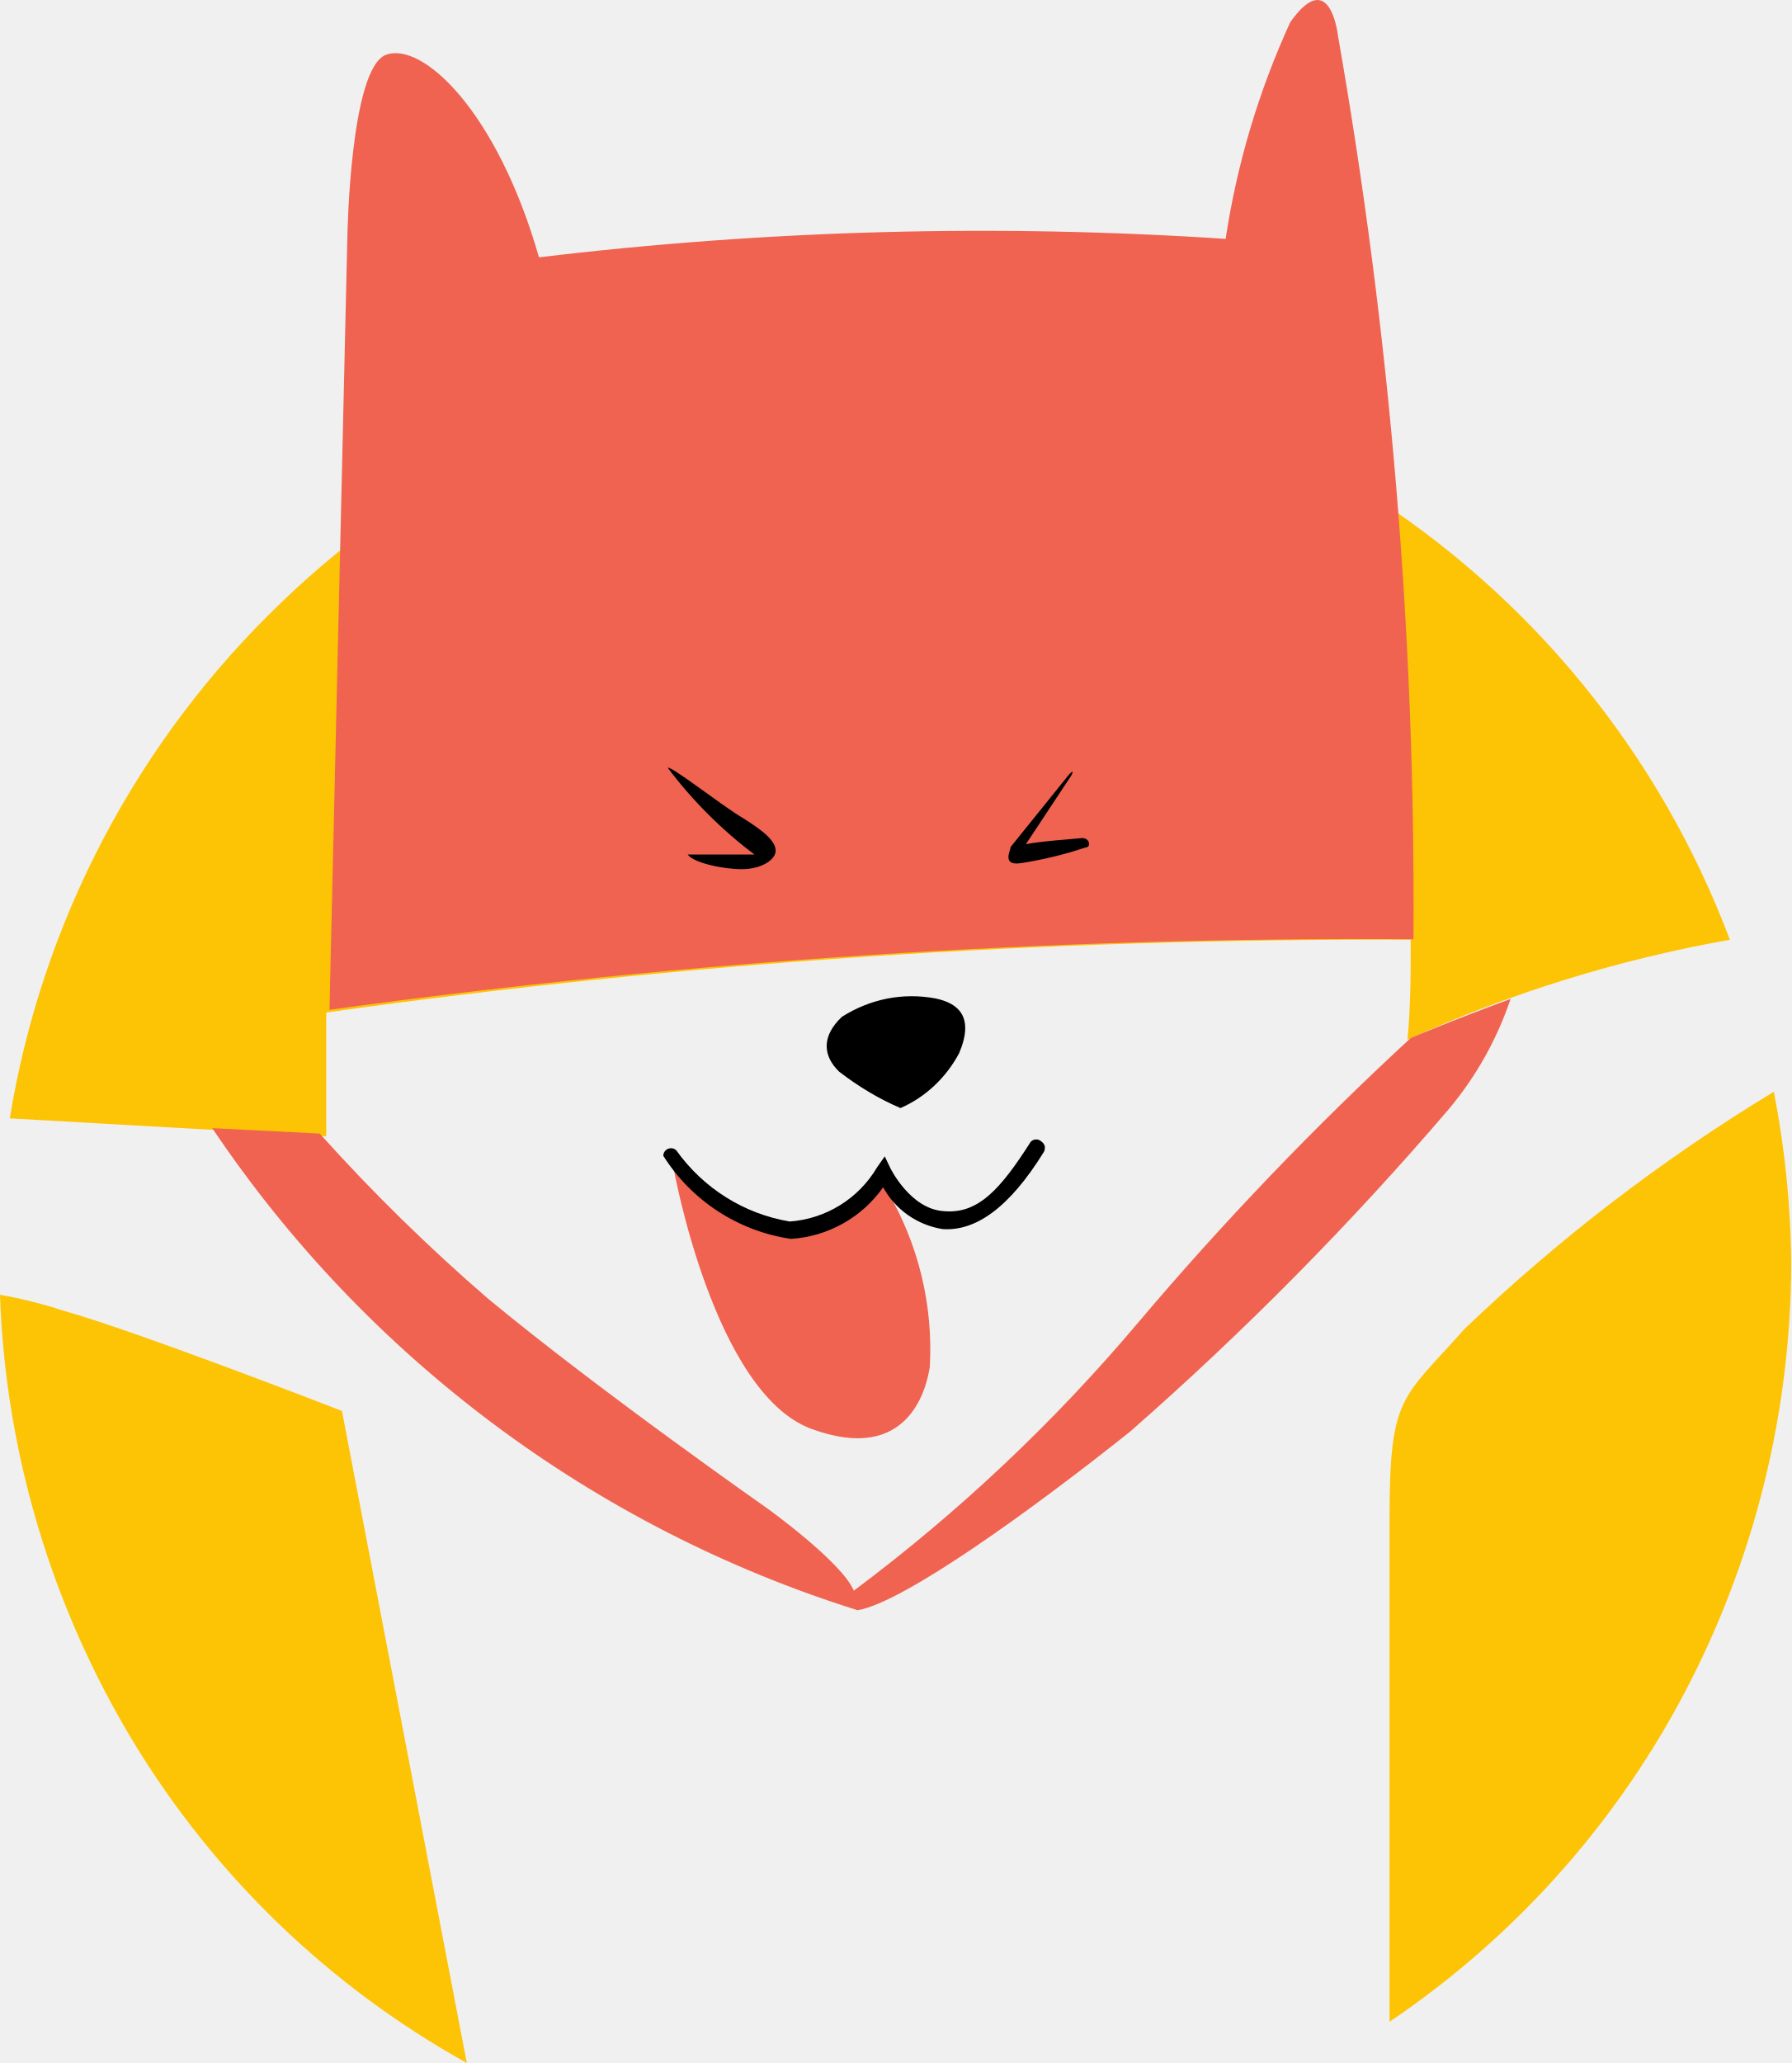
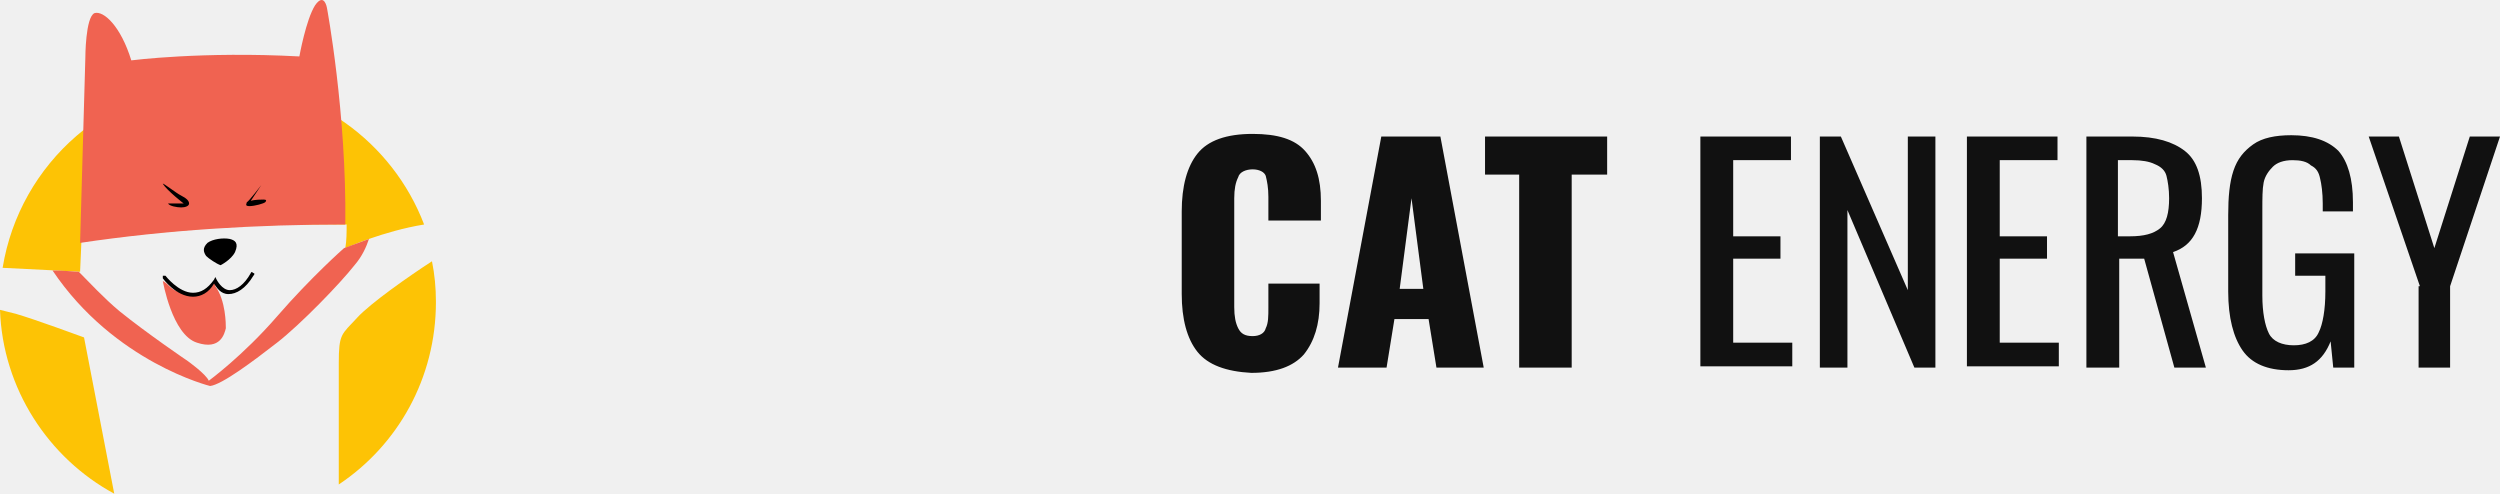
- <svg xmlns="http://www.w3.org/2000/svg" viewBox="0 0 33 38" fill="none">
-   <g clip-path="url(#a)">
-     <path d="M6.01 20.93v-2.28c6.62-.93 13.3-1.37 19.98-1.34 0 .6 0 1.22-.06 1.84a24.9 24.9 0 0 1 5.94-1.84 16.77 16.77 0 0 0-6.77-8.29 16.25 16.25 0 0 0-19.92 2.08 16.95 16.95 0 0 0-5 9.5l5.83.33Zm20.97 3.55c-1.15 1.3-1.38 1.21-1.38 3.49v9.27a16.7 16.7 0 0 0 5.43-6.05 17.08 17.08 0 0 0 1.97-7.95 17.3 17.3 0 0 0-.32-3.13 32.86 32.86 0 0 0-5.7 4.37Zm-20.68 1.51s-3.75-1.46-5.14-1.85a8.33 8.33 0 0 0-1.16-.29c.1 2.92.96 5.76 2.46 8.24a16.63 16.63 0 0 0 6.14 5.91l-2.3-12.01Z" fill="#FDC305" />
-     <path d="M26.04 17.3a92.52 92.52 0 0 0-1.39-16.64s-.14-1.3-.88-.25c-.58 1.27-.98 2.6-1.19 3.99a68.3 68.3 0 0 0-12.65.34c-.78-2.72-2.16-3.98-2.82-3.73-.66.25-.71 3.34-.71 3.34l-.33 14.25a139.1 139.1 0 0 1 19.97-1.3Z" fill="#F06351" />
-     <path d="M12.3 14.15c0-.1.98.68 1.39.92.4.25.6.43.6.6 0 .17-.27.34-.62.34-.36 0-.9-.12-1-.27h1.23c-.6-.45-1.15-1-1.6-1.6Zm7.4.11-1.08 1.34c0 .06-.17.35.18.3.4-.06.81-.16 1.2-.29.11 0 .08-.2-.1-.17-.18.02-.69.05-1 .11l.84-1.27s.07-.13-.04-.02Zm-3.11 6.15c.46-.2.84-.56 1.08-1.01.28-.66 0-.92-.44-1.01-.6-.11-1.2.01-1.72.34-.39.37-.34.73-.05 1.01.35.27.73.5 1.13.67Z" fill="#000" />
-     <path d="M16.2 21.67a1.7 1.7 0 0 1-1.45.99 2.1 2.1 0 0 1-1.46-.43c-.2-.12-.37-.27-.52-.45-.1-.1-.22-.2-.36-.26 0 0 .74 4.14 2.54 4.8 1.8.66 2.12-.76 2.18-1.14a5.76 5.76 0 0 0-.8-3.27c-.03-.3-.04-.1-.14-.24Z" fill="#F06351" />
-     <path d="M14.57 22.82a3.36 3.36 0 0 1-2.35-1.53.14.14 0 0 1 .09-.13.14.14 0 0 1 .15.03c.5.7 1.25 1.17 2.09 1.31a2.04 2.04 0 0 0 1.61-1l.14-.2.1.21s.37.77 1 .8c.62.05 1.03-.4 1.59-1.28a.14.14 0 0 1 .2 0c.03.02.05.05.06.09 0 .03 0 .07-.02.1-.63 1.02-1.25 1.46-1.86 1.42a1.52 1.52 0 0 1-1.1-.77 2.25 2.25 0 0 1-1.7.95Z" fill="#000" />
-     <path d="M25.99 19.12a58.7 58.7 0 0 0-5.02 5.24 31.58 31.58 0 0 1-5.24 4.94c-.22-.53-1.6-1.52-1.6-1.52s-3.1-2.17-5.14-3.86a34.1 34.1 0 0 1-3.1-3.04l-1.98-.1a22.39 22.39 0 0 0 11.89 8.88c.85-.14 3.24-1.87 5.02-3.29a58.15 58.15 0 0 0 5.88-5.95c.5-.6.88-1.28 1.13-2.02-1.09.4-1.84.72-1.84.72Z" fill="#F06351" />
-   </g>
-   <defs>
-     <clipPath id="a">
-       <path fill="#fff" d="M0 0h33v38h-33z" />
-     </clipPath>
-   </defs>
+ <svg xmlns="http://www.w3.org/2000/svg" id="Layer_2" viewBox="0 0.002 190.4 37.598">
+   <style>.st1{fill:#f06351}</style>
+   <path d="M6.1 20.7l.1-2.3c6.7-.9 13.4-1.4 20.2-1.3 0 .6 0 1.2-.1 1.8 0 0 2.9-1.3 6-1.8-2.4-6.3-8.5-10.8-15.6-10.8C8.4 6.3 1.5 12.4.2 20.4c2.2.1 5.9.3 5.9.3zm21.1 3.5c-1.2 1.3-1.4 1.2-1.4 3.5v9.2c4.5-3 7.4-8.1 7.4-13.9 0-1.1-.1-2.1-.3-3.1-1.7 1.1-4.7 3.2-5.7 4.3zM6.4 25.7s-3.8-1.4-5.2-1.8L0 23.6c.2 6 3.7 11.3 8.7 14L6.4 25.7z" fill="#fdc305" />
+   <path class="st1" d="M26.3 17.1C26.4 8.6 24.9.6 24.9.6s-.2-1.2-.9-.2c-.7 1.1-1.2 3.9-1.2 3.9-7.4-.4-12.8.3-12.8.3C9.2 2 7.9.8 7.2 1c-.7.3-.7 3.4-.7 3.4l-.4 14.1c6.7-1 13.5-1.4 20.2-1.4z" />
+   <path d="M12.4 14c0-.1 1 .7 1.4.9.4.2.6.4.6.6 0 .2-.3.3-.6.3s-.9-.1-1-.3H14c.1.1-1.3-1-1.6-1.5zm7.5.1s-1 1.3-1.1 1.3c0 .1-.2.3.2.3s1.1-.2 1.2-.3c.1-.1.1-.2-.1-.2s-.7 0-1 .1l.8-1.2s.1-.1 0 0zm-3.1 6.1s.8-.4 1.1-1c.3-.7 0-.9-.4-1-.5-.1-1.3 0-1.7.3-.4.4-.3.7-.1 1 .2.2.8.6 1.1.7z" />
+   <path class="st1" d="M16.3 21.5s-.2.4-.5.6c-.2.2-.6.4-1 .4-.6 0-1.1-.2-1.5-.4-.2-.1-.4-.3-.5-.4-.2-.2-.4-.3-.4-.3s.7 4.1 2.6 4.7c1.8.6 2.1-.7 2.2-1.1 0-.3 0-2.1-.8-3.2.1-.4 0-.2-.1-.3z" />
+   <path d="M14.7 22.6c-1.3 0-2.3-1.4-2.3-1.4V21h.2s1 1.3 2.1 1.3c.6 0 1.1-.3 1.6-1l.1-.2.1.2s.4.8 1 .8c.5 0 1.1-.4 1.6-1.3 0-.1.1-.1.2 0 .1 0 .1.1 0 .2-.6 1-1.3 1.4-1.9 1.4-.6 0-.9-.5-1.1-.8-.4.7-1 1-1.6 1z" />
+   <path class="st1" d="M26.2 18.9s-2.5 2.2-5.1 5.2-5.2 4.9-5.2 4.9c-.2-.5-1.6-1.5-1.6-1.5s-3.1-2.1-5.2-3.8c-1.2-1-2.3-2.2-3.1-3-.3 0-1.1-.1-2-.1 4.7 7 12 8.8 12 8.8.9-.1 3.3-1.9 5.1-3.3 1.8-1.4 4.8-4.5 5.9-5.9.6-.7.9-1.4 1.1-2-1.1.4-1.9.7-1.9.7z" />
+   <path class="st3" d="M1.2 16.6c-.8-1-1.2-2.5-1.2-4.4V5.9C0 4 .4 2.5 1.2 1.5 2 .5 3.4 0 5.4 0c1.9 0 3.2.4 4 1.3.8.9 1.2 2.1 1.2 3.8v1.5h-4V4.8c0-.7-.1-1.2-.2-1.6-.1-.3-.5-.5-1-.5s-1 .2-1.1.6c-.2.4-.3.9-.3 1.6v8.3c0 .7.1 1.2.3 1.6.2.4.5.6 1.1.6.5 0 .9-.2 1-.6.2-.4.2-.9.2-1.6v-1.8h3.9v1.5c0 1.6-.4 2.9-1.2 3.9-.8.9-2.1 1.4-4 1.4-1.9-.1-3.3-.6-4.1-1.6zM15.2.2h4.5L23 17.8h-3.6l-.6-3.7h-2.6l-.6 3.7h-3.7L15.2.2zm3.2 11.6l-.9-6.9-.9 6.9h1.8zm7.4-8.7h-2.7V.2h9.3v2.9h-2.7v14.7h-4V3.1zM39.5.2h6.9V2H42v5.8h3.6v1.7H42v6.4h4.5v1.8h-7V.2zm9 0h1.7l5.1 11.7V.2h2.1v17.6h-1.6l-5.1-12v12h-2.1V.2zm11.3 0h6.9V2h-4.4v5.8h3.6v1.7h-3.6v6.4h4.5v1.8h-7V.2zm9 0h3.6c1.8 0 3.1.4 4 1.1s1.3 1.9 1.3 3.6c0 2.3-.7 3.6-2.2 4.1l2.5 8.8h-2.4l-2.3-8.3h-1.9v8.3h-2.5V.2zm3.4 7.6c1.1 0 1.8-.2 2.3-.6.5-.4.7-1.2.7-2.3 0-.7-.1-1.3-.2-1.7s-.4-.7-.9-.9c-.4-.2-1-.3-1.7-.3h-1.1v5.8h.9zm8.6 8.7c-.7-1-1.1-2.5-1.1-4.5V6.2c0-1.4.1-2.5.4-3.4.3-.9.8-1.5 1.5-2s1.7-.7 2.9-.7c1.6 0 2.8.4 3.6 1.2.7.8 1.1 2.1 1.1 3.9v.7h-2.3v-.6c0-.8-.1-1.5-.2-1.9-.1-.5-.3-.8-.7-1-.3-.3-.8-.4-1.4-.4-.7 0-1.2.2-1.5.5-.3.3-.6.7-.7 1.2-.1.5-.1 1.2-.1 2.1v6.5c0 1.3.2 2.3.5 2.9.3.6 1 .9 1.9.9.9 0 1.6-.3 1.9-1 .3-.6.5-1.7.5-3.1v-1.2h-2.3V9.1h4.5v8.7h-1.6l-.2-2c-.6 1.5-1.6 2.2-3.2 2.2s-2.8-.5-3.5-1.5zm13.5-4.9L90.4.2h2.3l2.7 8.5L98.1.2h2.3l-3.8 11.4v6.2h-2.4v-6.2z" fill="#111" transform="translate(90 10.2)" />
</svg>
